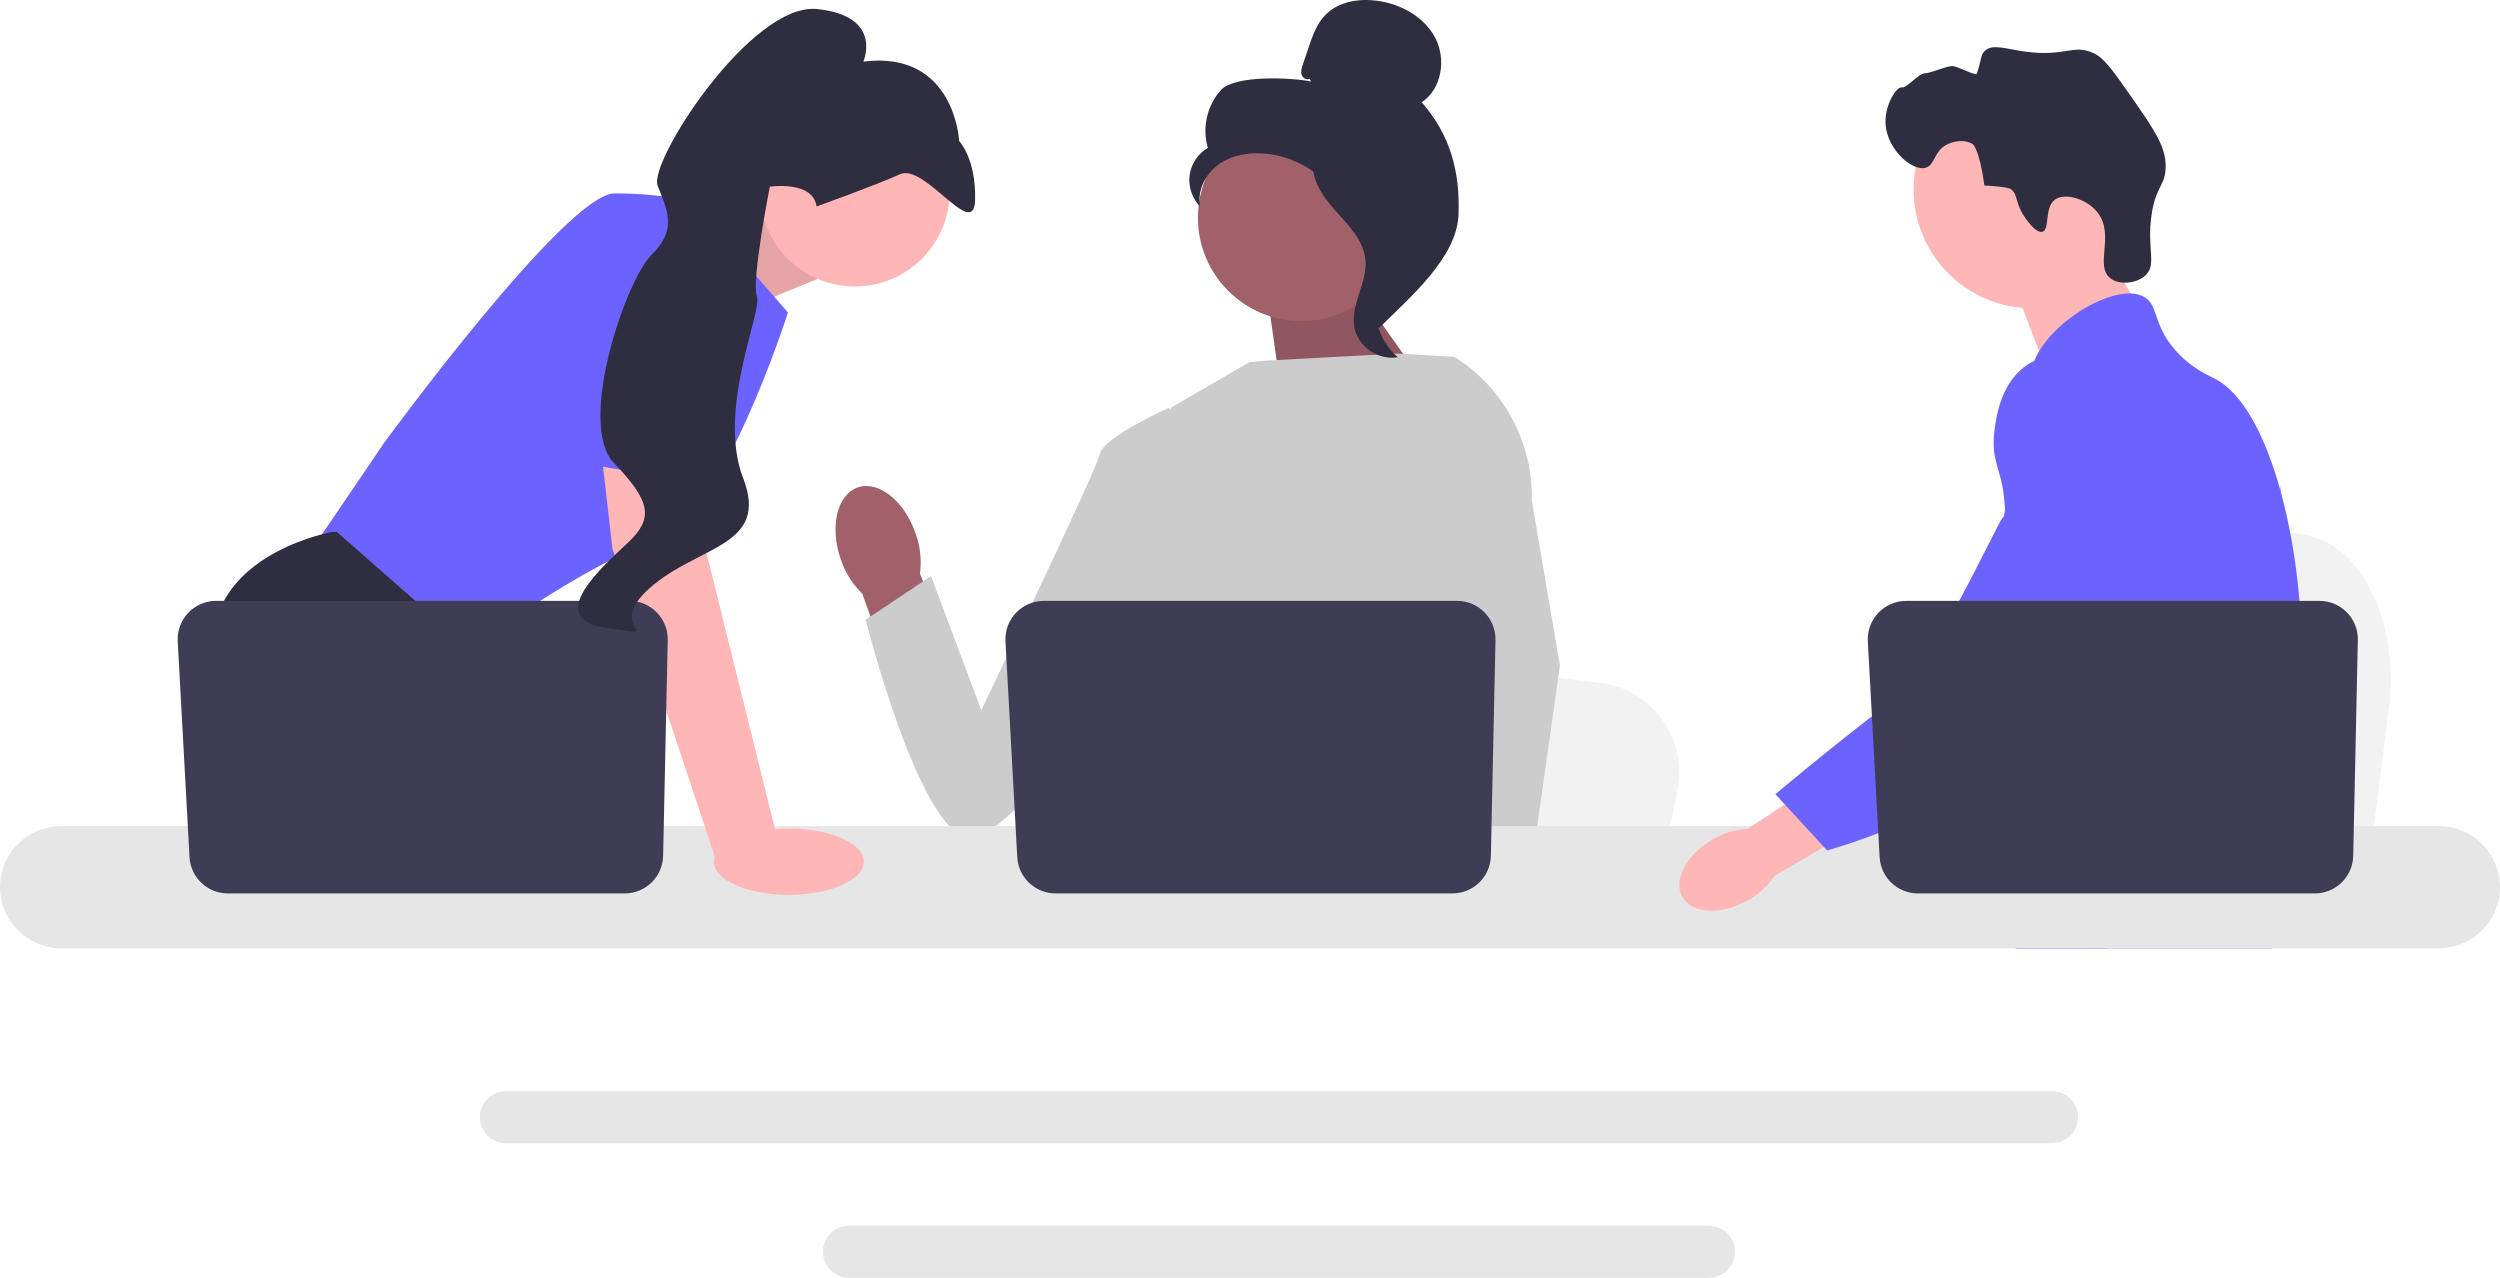
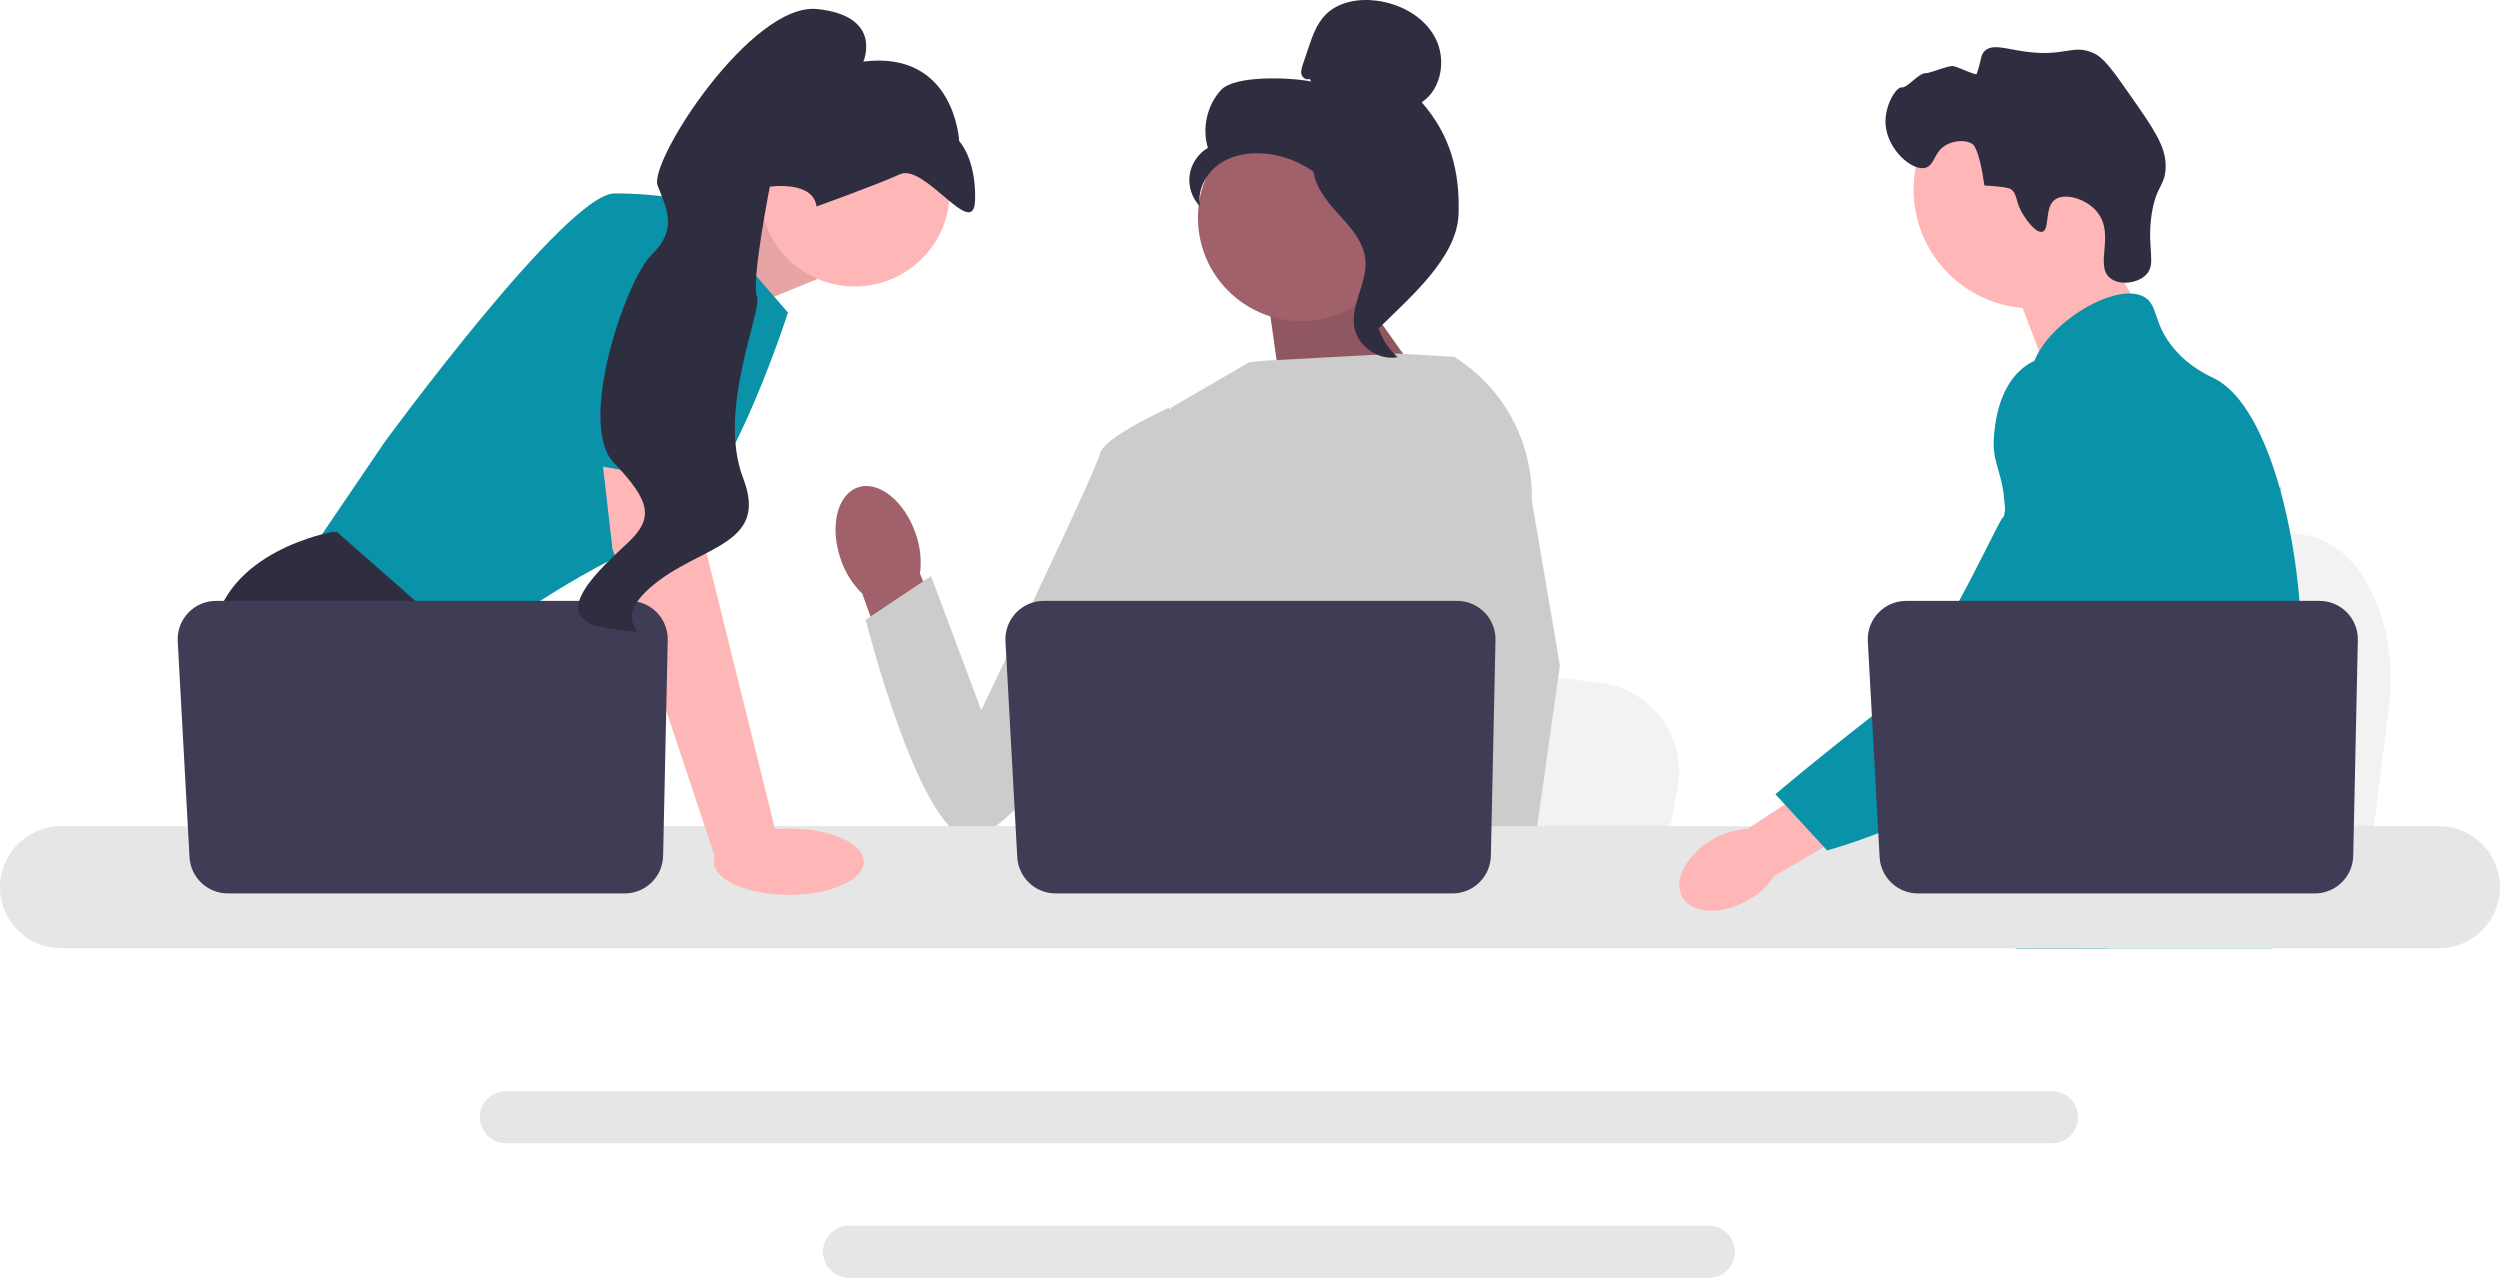
<svg xmlns="http://www.w3.org/2000/svg" width="866.81" height="443.068" viewBox="0 0 866.81 443.068">
  <path d="M828.335,244.952l-2.715,21.622-6.739,53.704h-135.383c1.057-12.037,2.502-29.362,4.046-48.065,.152-1.868,.312-3.748,.464-5.639,3.872-47.014,8.108-100.216,8.108-100.216l17.799,3.316,34.532,6.421,14.071,2.615,37.681,7.017c18.787,3.491,31.71,30.693,28.135,59.226Z" fill="#f2f2f2" />
  <polygon points="725.93 79.358 742.579 108.492 710.58 131.169 696.93 95.358 725.93 79.358" fill="#ffb6b6" />
  <circle cx="704.735" cy="65.675" r="41.244" fill="#ffb6b6" />
  <path d="M701.774,74.896c-3.275-4.984-1.99-7.591-4.731-9.423-0-0-1.103-.737-8.999-1.157h0c-1.768-12.724-3.975-14.267-3.975-14.267-2.543-1.778-6.318-1.201-8.666-.113-4.966,2.3-4.391,7.269-7.735,8.22-4.619,1.314-13.024-6.092-13.852-14.569-.675-6.915,3.78-13.631,5.547-13.276,1.752,.352,5.947-5.003,8.212-4.92,1.547,.056,7.867-2.691,9.567-2.476,1.857,.235,7.978,3.429,8.234,2.699,1.773-5.072,1.252-6.479,2.756-7.93,2.665-2.571,7.026-.781,13.866,.181,14.074,1.978,16.531-2.663,23.743,.483,3.644,1.589,6.692,5.874,12.641,14.38,8.319,11.895,12.479,17.842,12.506,24.779,.027,7.074-3.398,6.625-4.903,17.098-1.675,11.658,1.884,16.989-2.004,20.777-3.005,2.927-9.113,3.622-12.322,1.053-5.494-4.399,1.696-15.012-4.384-22.767-3.732-4.76-11.238-6.878-14.676-4.525-3.888,2.66-1.746,10.469-4.48,11.21-2.341,.634-5.772-4.588-6.343-5.457Z" fill="#2f2e41" />
-   <path d="M797.85,237.338c-1.15,19.67-5.72,25.88-7.32,49.11-.35,5.1-.56,11.02-.56,18.08,0,1.8,.01,3.54,.01,5.24,0,3.62-.069,7.04-.49,10.51-.319,2.77-.869,5.56-1.779,8.5h-88.83c-.01-.02-.01-.04-.021-.06-.52-2.26-.85-4.42-1.1-6.49-.08-.66-.15-1.31-.21-1.95-.08-.75-.15-1.49-.22-2.22-.271-2.91-.54-5.66-1.181-8.29-.859-3.63-2.42-7.05-5.62-10.35-1.31-1.35-2.619-2.4-3.899-3.32-.25-.17-.49-.34-.74-.51-3.54-2.43-6.89-4.18-9.79-9.14-.05-.07-.09-.15-.13-.22-.5-.87-1.8-3.15-2.74-6.19-.99-3.16-1.59-7.13-.51-11.19,2.57-9.62,12.09-10.58,19.87-20.3,.84-1.05,1.67-2.21,2.46-3.5,3.52-5.72,4.47-10.76,5.59-16.75,.18-.97,.34-1.93,.47-2.86,.101-.7,.19-1.39,.261-2.07,.619-5.71,.319-10.63-.41-15.03-2.38-14.41-9.4-23.33-4.44-36.26,1.561-4.06,3.771-7.11,6-9.72,4.72-5.53,9.57-9.12,8.73-16.26-.851-7.2-6.311-8.19-6.92-14.48-.311-3.18,.729-6.53,2.68-9.82v-.01c6.24-10.59,21.82-20.34,31.72-20.03,1.83,.05,3.45,.46,4.8,1.25,4.891,2.88,2.851,9.17,10.341,17.99,5.569,6.55,11.869,9.17,14.26,10.41,9.47,4.94,17.17,19.51,22.399,38.14,.04,.14,.08,.28,.12,.43,3.23,11.67,5.511,24.92,6.641,38.36,.479,5.69,.76,11.41,.819,17.07,.051,4.52-.05,8.44-.26,11.93Z" fill="#6c63ff" />
+   <path d="M797.85,237.338c-1.15,19.67-5.72,25.88-7.32,49.11-.35,5.1-.56,11.02-.56,18.08,0,1.8,.01,3.54,.01,5.24,0,3.62-.069,7.04-.49,10.51-.319,2.77-.869,5.56-1.779,8.5h-88.83c-.01-.02-.01-.04-.021-.06-.52-2.26-.85-4.42-1.1-6.49-.08-.66-.15-1.31-.21-1.95-.08-.75-.15-1.49-.22-2.22-.271-2.91-.54-5.66-1.181-8.29-.859-3.63-2.42-7.05-5.62-10.35-1.31-1.35-2.619-2.4-3.899-3.32-.25-.17-.49-.34-.74-.51-3.54-2.43-6.89-4.18-9.79-9.14-.05-.07-.09-.15-.13-.22-.5-.87-1.8-3.15-2.74-6.19-.99-3.16-1.59-7.13-.51-11.19,2.57-9.62,12.09-10.58,19.87-20.3,.84-1.05,1.67-2.21,2.46-3.5,3.52-5.72,4.47-10.76,5.59-16.75,.18-.97,.34-1.93,.47-2.86,.101-.7,.19-1.39,.261-2.07,.619-5.71,.319-10.63-.41-15.03-2.38-14.41-9.4-23.33-4.44-36.26,1.561-4.06,3.771-7.11,6-9.72,4.72-5.53,9.57-9.12,8.73-16.26-.851-7.2-6.311-8.19-6.92-14.48-.311-3.18,.729-6.53,2.68-9.82v-.01c6.24-10.59,21.82-20.34,31.72-20.03,1.83,.05,3.45,.46,4.8,1.25,4.891,2.88,2.851,9.17,10.341,17.99,5.569,6.55,11.869,9.17,14.26,10.41,9.47,4.94,17.17,19.51,22.399,38.14,.04,.14,.08,.28,.12,.43,3.23,11.67,5.511,24.92,6.641,38.36,.479,5.69,.76,11.41,.819,17.07,.051,4.52-.05,8.44-.26,11.93Z" fill="#0a92a8" />
  <g>
    <polygon points="731.331 304.728 729.52 309.768 728.38 312.927 725.74 320.278 722.68 328.778 703.01 328.778 706.31 320.278 707.84 316.318 710.38 309.768 714.64 298.768 731.331 304.728" fill="#ffb6b6" />
-     <path d="M790.84,167.827c-.05,.65-.12,1.37-.19,2.15-.779,7.94-2.62,22.15-5.31,38.36-1.42,8.55-3.08,17.66-4.95,26.71-4.02,19.53-9.02,38.76-14.67,51.4-1.01,2.28-2.05,4.34-3.11,6.16-.81,1.39-1.66,2.76-2.55,4.11-2.88,4.43-6.11,8.63-9.46,12.55-.13,.17-.28,.33-.43,.5-.54,.64-1.101,1.27-1.66,1.9-2.74,3.09-5.54,5.97-8.25,8.61-3.3,3.22-6.48,6.07-9.33,8.5h-31.94l-.13-.06-4.6-2.04s1.31-1.54,3.5-4.45c.45-.59,.93-1.24,1.45-1.95,.64-.87,1.33-1.83,2.069-2.87,1.54-2.18,3.29-4.74,5.17-7.64,3.641-5.61,7.79-12.51,11.98-20.5,.48-.93,.97-1.87,1.46-2.82,.01-.03,.03-.06,.04-.09,.83-1.62,1.65-3.29,2.47-4.99,6.95-14.46,8.94-26.46,9.511-30.35,.8-5.5,1.909-13.19,1.609-21.65-.2-5.58-1.01-11.48-2.939-17.34v-.01c-.4-1.23-.851-2.46-1.36-3.68-.91-2.19-1.99-4.35-3.271-6.48-5.649-9.38-10.239-9.77-13.89-19.99-1.08-3.03-3.53-9.87-2.78-17.09v-.01c.091-.89,.24-1.79,.44-2.69v-.01c.05-.25,.12-.51,.19-.76,.569-2.21,1.51-4.4,2.939-6.48,2.79-4.04,6.6-6.44,10.01-7.87l.011-.01c3.939-1.64,7.34-1.99,8-2.05,14.609-1.3,25.939,10.98,32.13,17.69,2.39,2.59,4.58,4.76,6.58,6.53,15.569,13.9,19.84,5.02,20.949,.43,.17-.71,.261-1.32,.311-1.72Z" fill="#6c63ff" />
-     <path d="M790.89,167.308c0,.05-.01,.22-.05,.5,.02-.15,.03-.3,.04-.44,0-.03,0-.05,.01-.06Z" fill="#6c63ff" />
+     <path d="M790.84,167.827c-.05,.65-.12,1.37-.19,2.15-.779,7.94-2.62,22.15-5.31,38.36-1.42,8.55-3.08,17.66-4.95,26.71-4.02,19.53-9.02,38.76-14.67,51.4-1.01,2.28-2.05,4.34-3.11,6.16-.81,1.39-1.66,2.76-2.55,4.11-2.88,4.43-6.11,8.63-9.46,12.55-.13,.17-.28,.33-.43,.5-.54,.64-1.101,1.27-1.66,1.9-2.74,3.09-5.54,5.97-8.25,8.61-3.3,3.22-6.48,6.07-9.33,8.5h-31.94l-.13-.06-4.6-2.04s1.31-1.54,3.5-4.45c.45-.59,.93-1.24,1.45-1.95,.64-.87,1.33-1.83,2.069-2.87,1.54-2.18,3.29-4.74,5.17-7.64,3.641-5.61,7.79-12.51,11.98-20.5,.48-.93,.97-1.87,1.46-2.82,.01-.03,.03-.06,.04-.09,.83-1.62,1.65-3.29,2.47-4.99,6.95-14.46,8.94-26.46,9.511-30.35,.8-5.5,1.909-13.19,1.609-21.65-.2-5.58-1.01-11.48-2.939-17.34v-.01c-.4-1.23-.851-2.46-1.36-3.68-.91-2.19-1.99-4.35-3.271-6.48-5.649-9.38-10.239-9.77-13.89-19.99-1.08-3.03-3.53-9.87-2.78-17.09v-.01c.091-.89,.24-1.79,.44-2.69v-.01c.05-.25,.12-.51,.19-.76,.569-2.21,1.51-4.4,2.939-6.48,2.79-4.04,6.6-6.44,10.01-7.87l.011-.01c3.939-1.64,7.34-1.99,8-2.05,14.609-1.3,25.939,10.98,32.13,17.69,2.39,2.59,4.58,4.76,6.58,6.53,15.569,13.9,19.84,5.02,20.949,.43,.17-.71,.261-1.32,.311-1.72Z" fill="#0a92a8" />
+     <path d="M790.89,167.308c0,.05-.01,.22-.05,.5,.02-.15,.03-.3,.04-.44,0-.03,0-.05,.01-.06Z" fill="#0a92a8" />
  </g>
  <path d="M711.47,378.318H175.42c-4.98,0-9.04,4.05-9.04,9.03,0,4.99,4.06,9.04,9.04,9.04H711.47c4.979,0,9.03-4.05,9.03-9.04,0-4.98-4.051-9.03-9.03-9.03Z" fill="#e6e6e6" />
  <path d="M592.51,424.998H294.37c-4.98,0-9.03,4.05-9.03,9.03s4.05,9.04,9.03,9.04h298.14c4.98,0,9.04-4.06,9.04-9.04s-4.06-9.03-9.04-9.03Z" fill="#e6e6e6" />
  <polygon points="235.069 81.275 268.853 67.057 283.344 96.762 247.842 111.253 235.069 81.275" fill="#ffb6b6" />
  <polygon points="235.069 81.275 268.853 67.057 283.344 96.762 247.842 111.253 235.069 81.275" opacity=".1" />
-   <path d="M239.872,69.955l33.328,38.4s-23.185,73.177-46.369,79.698-65.932,38.4-65.932,38.4l-53.615-34.777,26.083-38.4s63.034-86.218,79.698-86.218c16.664,0,26.807,2.898,26.807,2.898Z" fill="#6c63ff" />
+   <path d="M239.872,69.955l33.328,38.4s-23.185,73.177-46.369,79.698-65.932,38.4-65.932,38.4l-53.615-34.777,26.083-38.4s63.034-86.218,79.698-86.218c16.664,0,26.807,2.898,26.807,2.898Z" fill="#0a92a8" />
  <path d="M194.843,320.278H117.261l-4.905-6.557-20.026-26.771-4.608-6.158s-17.389-31.879-13.766-60.86c3.623-28.981,41.298-35.502,41.298-35.502h1.55l46.123,40.53-2.753,37.719,14.606,24.272,20.062,33.328Z" fill="#2f2e41" />
  <polygon points="133.15 320.278 112.356 320.278 112.356 289.486 133.15 320.278" fill="#2f2e41" />
  <path d="M581.644,273.532l-2.587,13.418-6.419,33.328h-128.958c1.007-7.47,2.384-18.222,3.854-29.829,.145-1.159,.297-2.326,.442-3.499,3.688-29.177,7.723-62.193,7.723-62.193l16.954,2.058,32.893,3.985,13.404,1.623,35.893,4.354c17.896,2.166,30.205,19.048,26.8,36.755Z" fill="#f2f2f2" />
  <path d="M764.144,320.278h-69.945c1.065-1.253,1.666-1.978,1.666-1.978l20.968-3.463,43.203-7.129s1.971,5.093,4.108,12.571Z" fill="#2f2e41" />
  <polygon points="467.455 95.766 497.873 138.784 444.814 140.369 439.119 99.942 467.455 95.766" fill="#a0616a" />
  <polygon points="467.455 95.766 497.873 138.784 444.814 140.369 439.119 99.942 467.455 95.766" opacity=".1" />
-   <path id="uuid-ae755ff6-bb09-410e-86b1-7d1b81a37005-290" d="M317.446,184.896c-3.903-11.259-12.876-18.372-20.041-15.887-7.165,2.485-9.808,13.625-5.902,24.888,1.499,4.52,4.058,8.616,7.464,11.945l17.14,47.497,22.117-8.518-19.245-45.919c.615-4.724,.089-9.526-1.533-14.005Z" fill="#a0616a" />
+   <path id="uuid-ae755ff6-bb09-410e-86b1-7d1b81a37005-280" d="M317.446,184.896c-3.903-11.259-12.876-18.372-20.041-15.887-7.165,2.485-9.808,13.625-5.902,24.888,1.499,4.52,4.058,8.616,7.464,11.945l17.14,47.497,22.117-8.518-19.245-45.919c.615-4.724,.089-9.526-1.533-14.005Z" fill="#a0616a" />
  <path d="M523.347,162.977l-.042,43.841-4.079,16.193-8.39,33.306-6.108,30.633-4.55,22.822-1.623,8.151c-1.224,.819-2.442,1.601-3.659,2.355h-105.976c-6.021-3.615-9.39-6.427-9.39-6.427,0,0,1.666-1.565,3.572-4.079,3.217-4.246,7.108-11.201,4.724-17.845-.5-1.391-.63-3.086-.478-4.977,.971-12.476,14.056-33.574,14.056-33.574l-2.71-31.314-1.188-13.722,8.378-66.91,27.307-15.874,4.714-.456,46.536-2.514,19.234,1.108,.877,.239,18.794,39.045Z" fill="#ccc" />
  <g>
    <polygon points="525.414 320.278 502.229 320.278 501.208 309.772 501.186 309.562 507.75 309.113 524.827 307.947 525.124 314.235 525.356 319.061 525.414 320.278" fill="#ffb6b6" />
    <path d="M531.121,173.576l9.739,57.143-7.948,56.23-1.239,8.752-2.188,15.454-.674,4.753,.022,.514,.167,3.855h-27.532l-1.014-10.506-.087-.942-2.072-21.518-.036-.362-4.398-45.63,8.622-32.98,.638-2.427v-.007l3.751-56.469-2.905-25.663-.029-.239c.058,.036,.109,.073,.167,.109,.152,.094,.304,.188,.449,.29,16.925,10.737,27.01,29.575,26.568,49.644Z" fill="#ccc" />
  </g>
  <path d="M415.748,152.379l-10.587-10.951s-22.664,10.218-23.794,15.886c-1.13,5.669-41.146,88.926-41.146,88.926l-17.41-46.499-22.662,15.13s18.184,72.192,35.19,75.581,74.002-85.446,74.002-85.446l6.408-52.628Z" fill="#ccc" />
  <path d="M845.64,286.447H21.16c-11.67,0-21.16,9.5-21.16,21.17s9.49,21.16,21.16,21.16H845.64c11.67,0,21.17-9.49,21.17-21.16s-9.5-21.17-21.17-21.17Z" fill="#e6e6e6" />
  <path d="M518.522,221.94l-1.603,74.802c-.155,7.241-6.07,13.03-13.312,13.03h-137.603c-7.071,0-12.91-5.528-13.296-12.589l-4.089-74.802c-.417-7.628,5.656-14.042,13.296-14.042h143.295c7.466,0,13.472,6.137,13.312,13.601Z" fill="#3f3d56" />
  <circle cx="296.385" cy="66.41" r="32.922" fill="#ffb6b6" />
  <polygon points="241.321 152.551 244.944 191.675 269.578 290.935 248.296 298.394 212.34 190.226 207.374 146.755 241.321 152.551" fill="#ffb6b6" />
  <path d="M231.522,221.94l-1.603,74.802c-.155,7.241-6.07,13.03-13.312,13.03H79.004c-7.071,0-12.91-5.528-13.296-12.589l-4.089-74.802c-.417-7.628,5.656-14.042,13.296-14.042H218.21c7.466,0,13.472,6.137,13.312,13.601Z" fill="#3f3d56" />
  <ellipse cx="273.5" cy="298.778" rx="26" ry="11.5" fill="#ffb6b6" />
-   <path d="M190.242,158.532l14.853-79.158s41.298-5.796,42.747,7.97-1.035,81.042-1.035,81.042l-56.564-9.853Z" fill="#6c63ff" />
+   <path d="M190.242,158.532l14.853-79.158s41.298-5.796,42.747,7.97-1.035,81.042-1.035,81.042l-56.564-9.853Z" fill="#0a92a8" />
  <path d="M283.095,71.586s20.365-7.268,28.956-11.179c8.591-3.911,25.657,23.366,26.037,8.96,.38-14.406-5.518-20.447-5.518-20.447,0,0-1.473-31.515-33.223-27.575,0,0,6.984-15.767-15.941-18.205-22.925-2.438-58.589,52.921-55.395,61.194,3.194,8.273,7.023,15.113-2.039,23.959-9.062,8.846-26.03,58.769-13.12,72.203,12.91,13.434,13.758,19.264,4.912,27.621-8.846,8.358-29.754,26.53-7.147,29.685,22.607,3.155-2.068,.799,14.786-14.026,16.854-14.825,41.447-14.219,32.265-38.005-9.183-23.785,6.771-57.869,4.775-63.04-1.996-5.171,4.473-38.005,4.473-38.005,0,0,15.055-2.212,16.181,6.86Z" fill="#2f2e41" />
  <g>
    <circle cx="451.191" cy="75.499" r="35.838" fill="#a0616a" />
    <path d="M454.051,27.317c-1.037,.605-2.426-.311-2.759-1.464-.333-1.154,.055-2.379,.439-3.516l1.934-5.727c1.371-4.062,2.827-8.266,5.797-11.357,4.483-4.666,11.607-5.853,18.02-4.993,8.236,1.104,16.362,5.564,20.191,12.939,3.829,7.375,2.199,17.665-4.72,22.266,9.862,11.303,13.3,23.901,12.757,38.892-.543,14.991-16.879,28.788-27.533,39.348-2.379-1.442-4.542-8.201-3.234-10.656,1.308-2.455-.566-5.3,1.054-7.561,1.62-2.262,2.976,1.34,1.338-.909-1.034-1.419,3.001-4.684,1.464-5.533-7.432-4.108-9.903-13.371-14.571-20.465-5.63-8.556-15.265-14.35-25.462-15.312-5.617-.53-11.55,.43-16.154,3.691-4.604,3.261-7.585,9.089-6.517,14.629-2.765-2.808-4.141-6.922-3.622-10.828,.519-3.906,2.922-7.518,6.325-9.506-2.069-6.841-.297-14.711,4.505-20.005,4.802-5.294,24.28-4.392,31.291-2.999l-.542-.93Z" fill="#2f2e41" />
    <path d="M455.14,53.475c9.285,1.002,15.989,9.045,21.65,16.473,3.263,4.281,6.681,9.009,6.599,14.391-.083,5.441-3.721,10.109-5.46,15.265-2.842,8.429-.072,18.457,6.693,24.233-6.685,1.269-13.911-3.744-15.065-10.449-1.343-7.806,4.574-15.34,3.873-23.23-.617-6.951-6.095-12.301-10.752-17.498-4.657-5.197-9.03-12.094-6.888-18.735l-.65-.45Z" fill="#2f2e41" />
  </g>
  <g>
-     <path id="uuid-aec20554-f6ec-4c5b-9d97-717cd04239bf-291" d="M593.947,290.977c-9.197,5.231-13.952,14.216-10.623,20.069,3.33,5.852,13.483,6.355,22.683,1.121,3.703-2.04,6.864-4.938,9.218-8.45l38.687-22.656-11.019-17.928-36.969,24.238c-4.223,.228-8.331,1.465-11.978,3.607Z" fill="#ffb6b6" />
-     <path d="M724.935,124.841c-1.156-.458-11.3-4.3-20.561,.772-10.638,5.826-12.281,19.126-12.858,23.791-1.331,10.776,2.591,13.191,3.419,24.101,1.549,20.41,5.633-2.874-.889,6.442-2.258,3.225-25.317,53.198-38.034,62.986-24.733,19.037-40.439,32.444-40.439,32.444l17.93,19.477s28.333-7.549,53.376-23.81c25.688-16.68,38.532-25.02,48.469-41.335,.856-1.405,21.331-36.176,10.335-74.624-2.508-8.77-7.104-24.839-20.747-30.245Z" fill="#6c63ff" />
+     <path id="uuid-aec20554-f6ec-4c5b-9d97-717cd04239bf-281" d="M593.947,290.977c-9.197,5.231-13.952,14.216-10.623,20.069,3.33,5.852,13.483,6.355,22.683,1.121,3.703-2.04,6.864-4.938,9.218-8.45l38.687-22.656-11.019-17.928-36.969,24.238c-4.223,.228-8.331,1.465-11.978,3.607Z" fill="#ffb6b6" />
+     <path d="M724.935,124.841c-1.156-.458-11.3-4.3-20.561,.772-10.638,5.826-12.281,19.126-12.858,23.791-1.331,10.776,2.591,13.191,3.419,24.101,1.549,20.41,5.633-2.874-.889,6.442-2.258,3.225-25.317,53.198-38.034,62.986-24.733,19.037-40.439,32.444-40.439,32.444l17.93,19.477s28.333-7.549,53.376-23.81c25.688-16.68,38.532-25.02,48.469-41.335,.856-1.405,21.331-36.176,10.335-74.624-2.508-8.77-7.104-24.839-20.747-30.245Z" fill="#0a92a8" />
  </g>
  <path d="M817.522,221.94l-1.603,74.802c-.155,7.241-6.07,13.03-13.312,13.03h-137.603c-7.071,0-12.91-5.528-13.296-12.589l-4.089-74.802c-.417-7.628,5.656-14.042,13.296-14.042h143.295c7.466,0,13.472,6.137,13.312,13.601Z" fill="#3f3d56" />
</svg>
